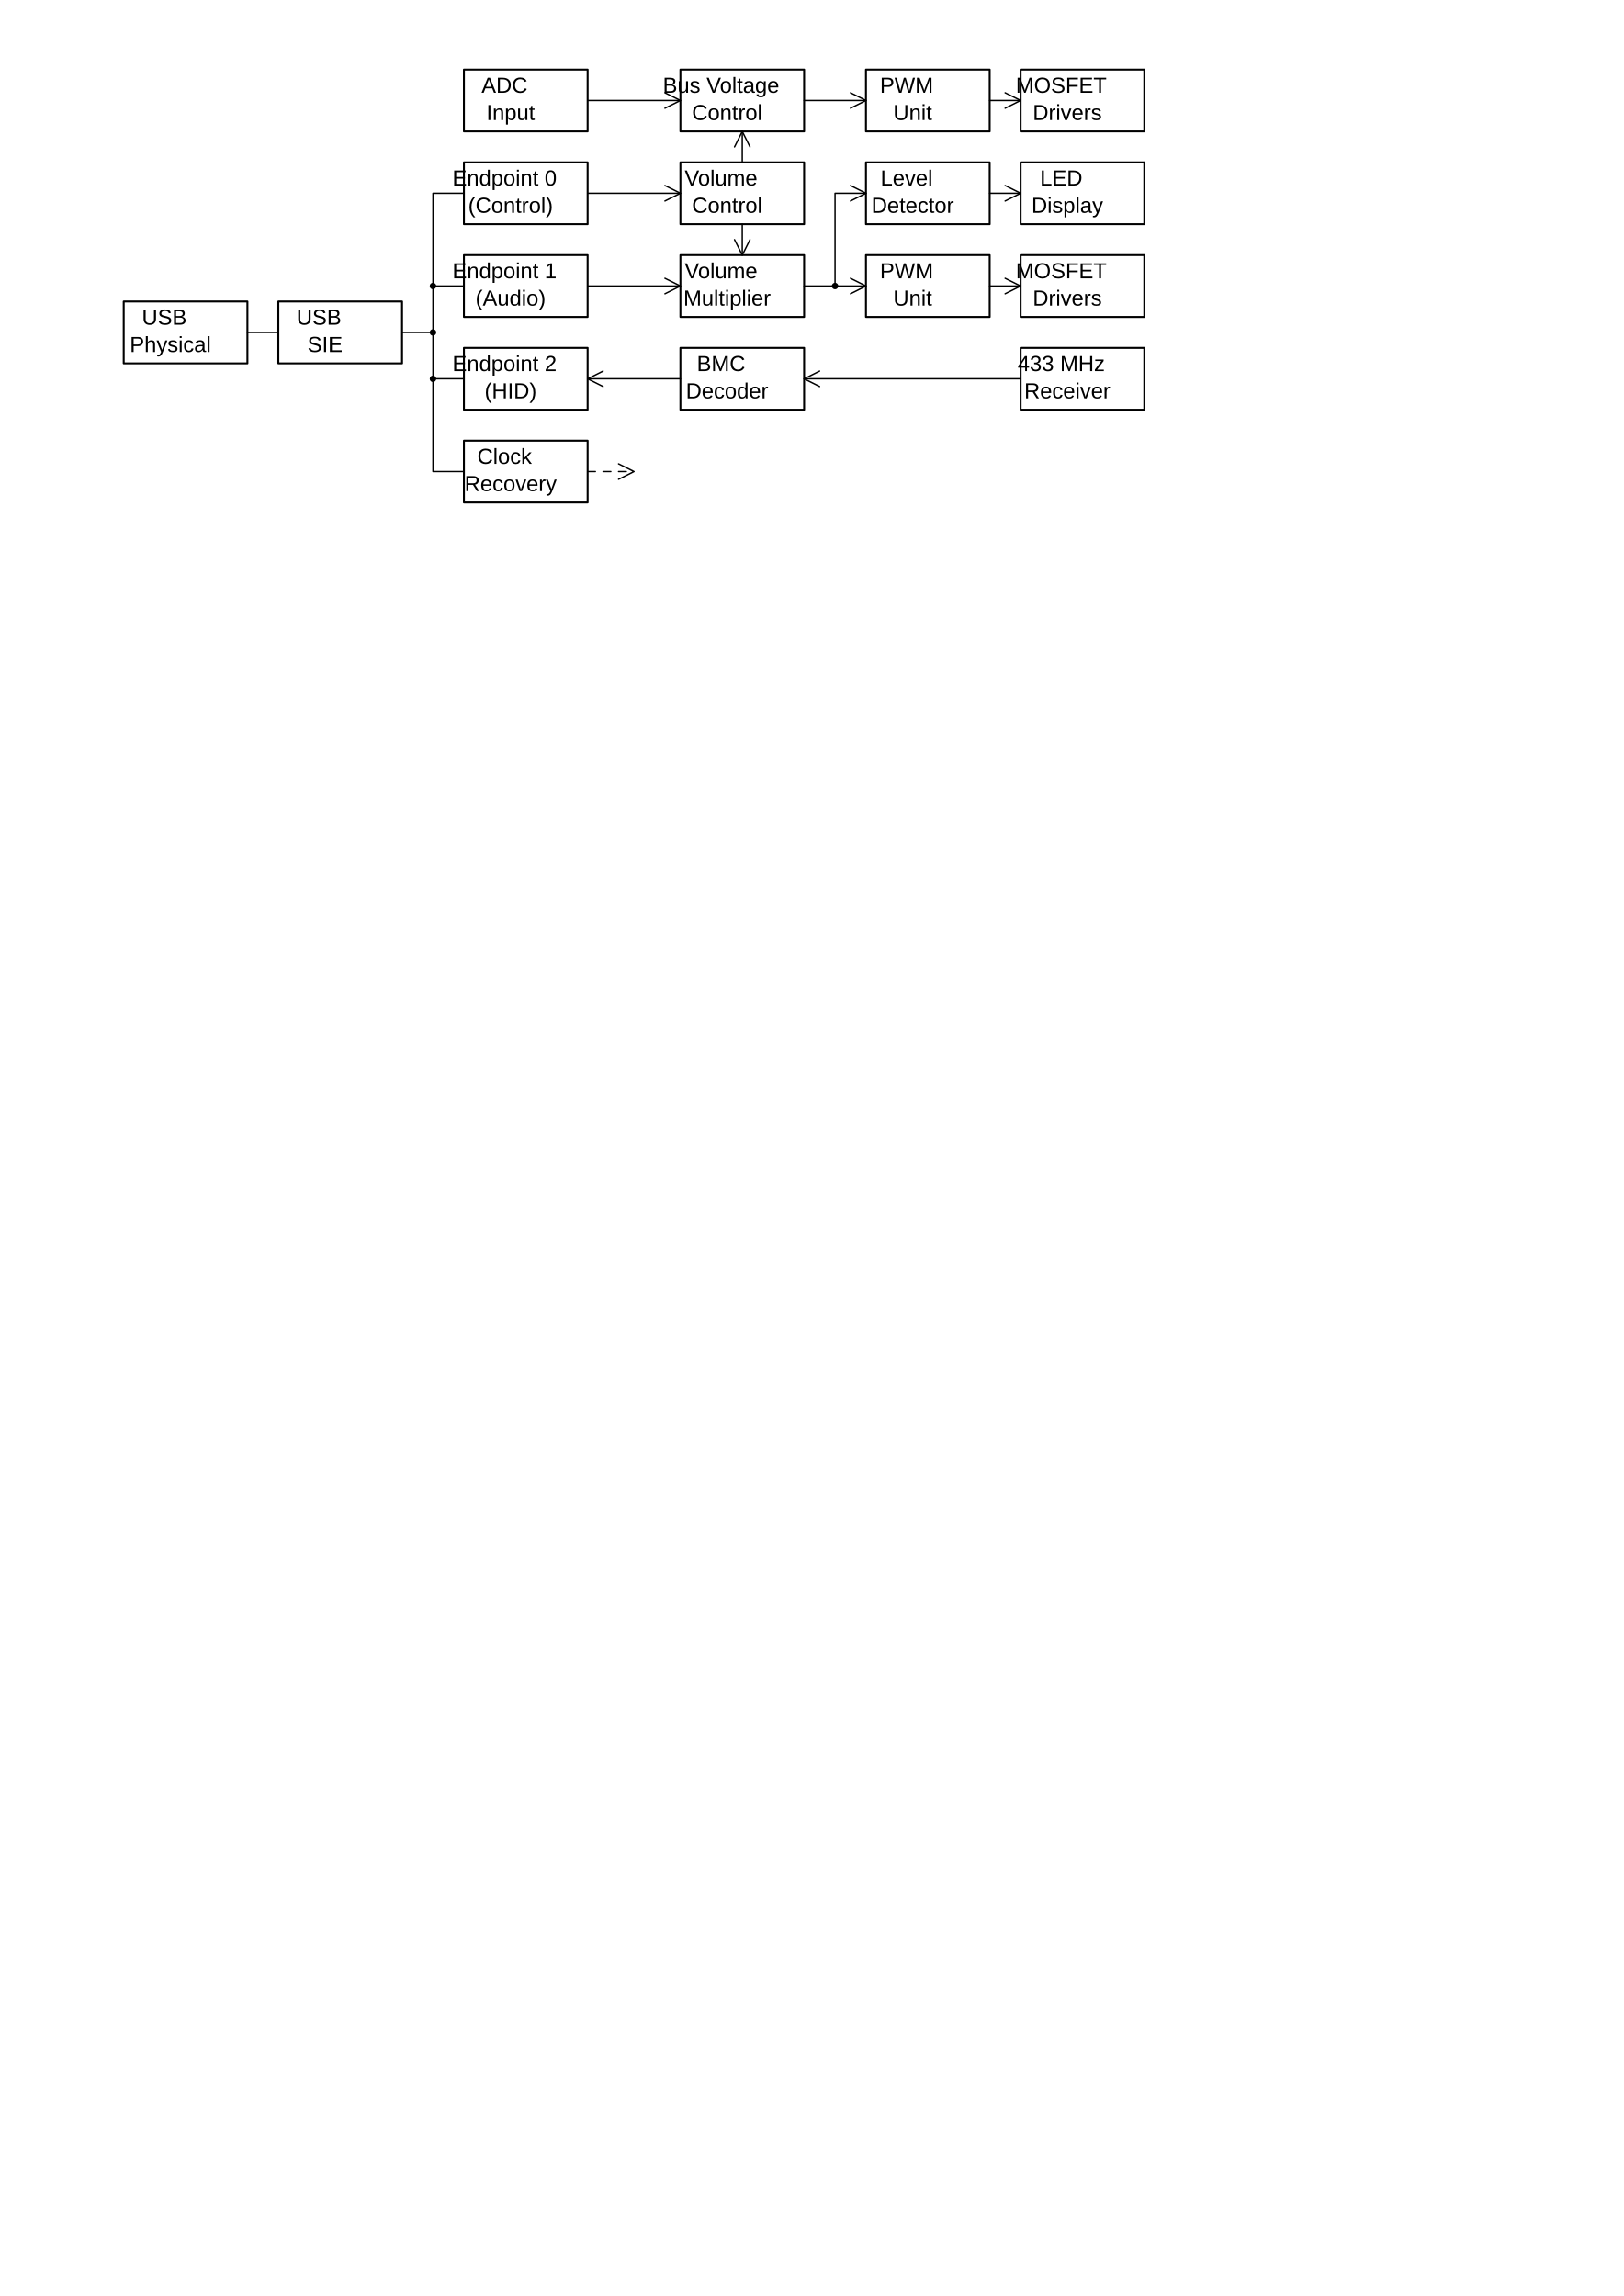
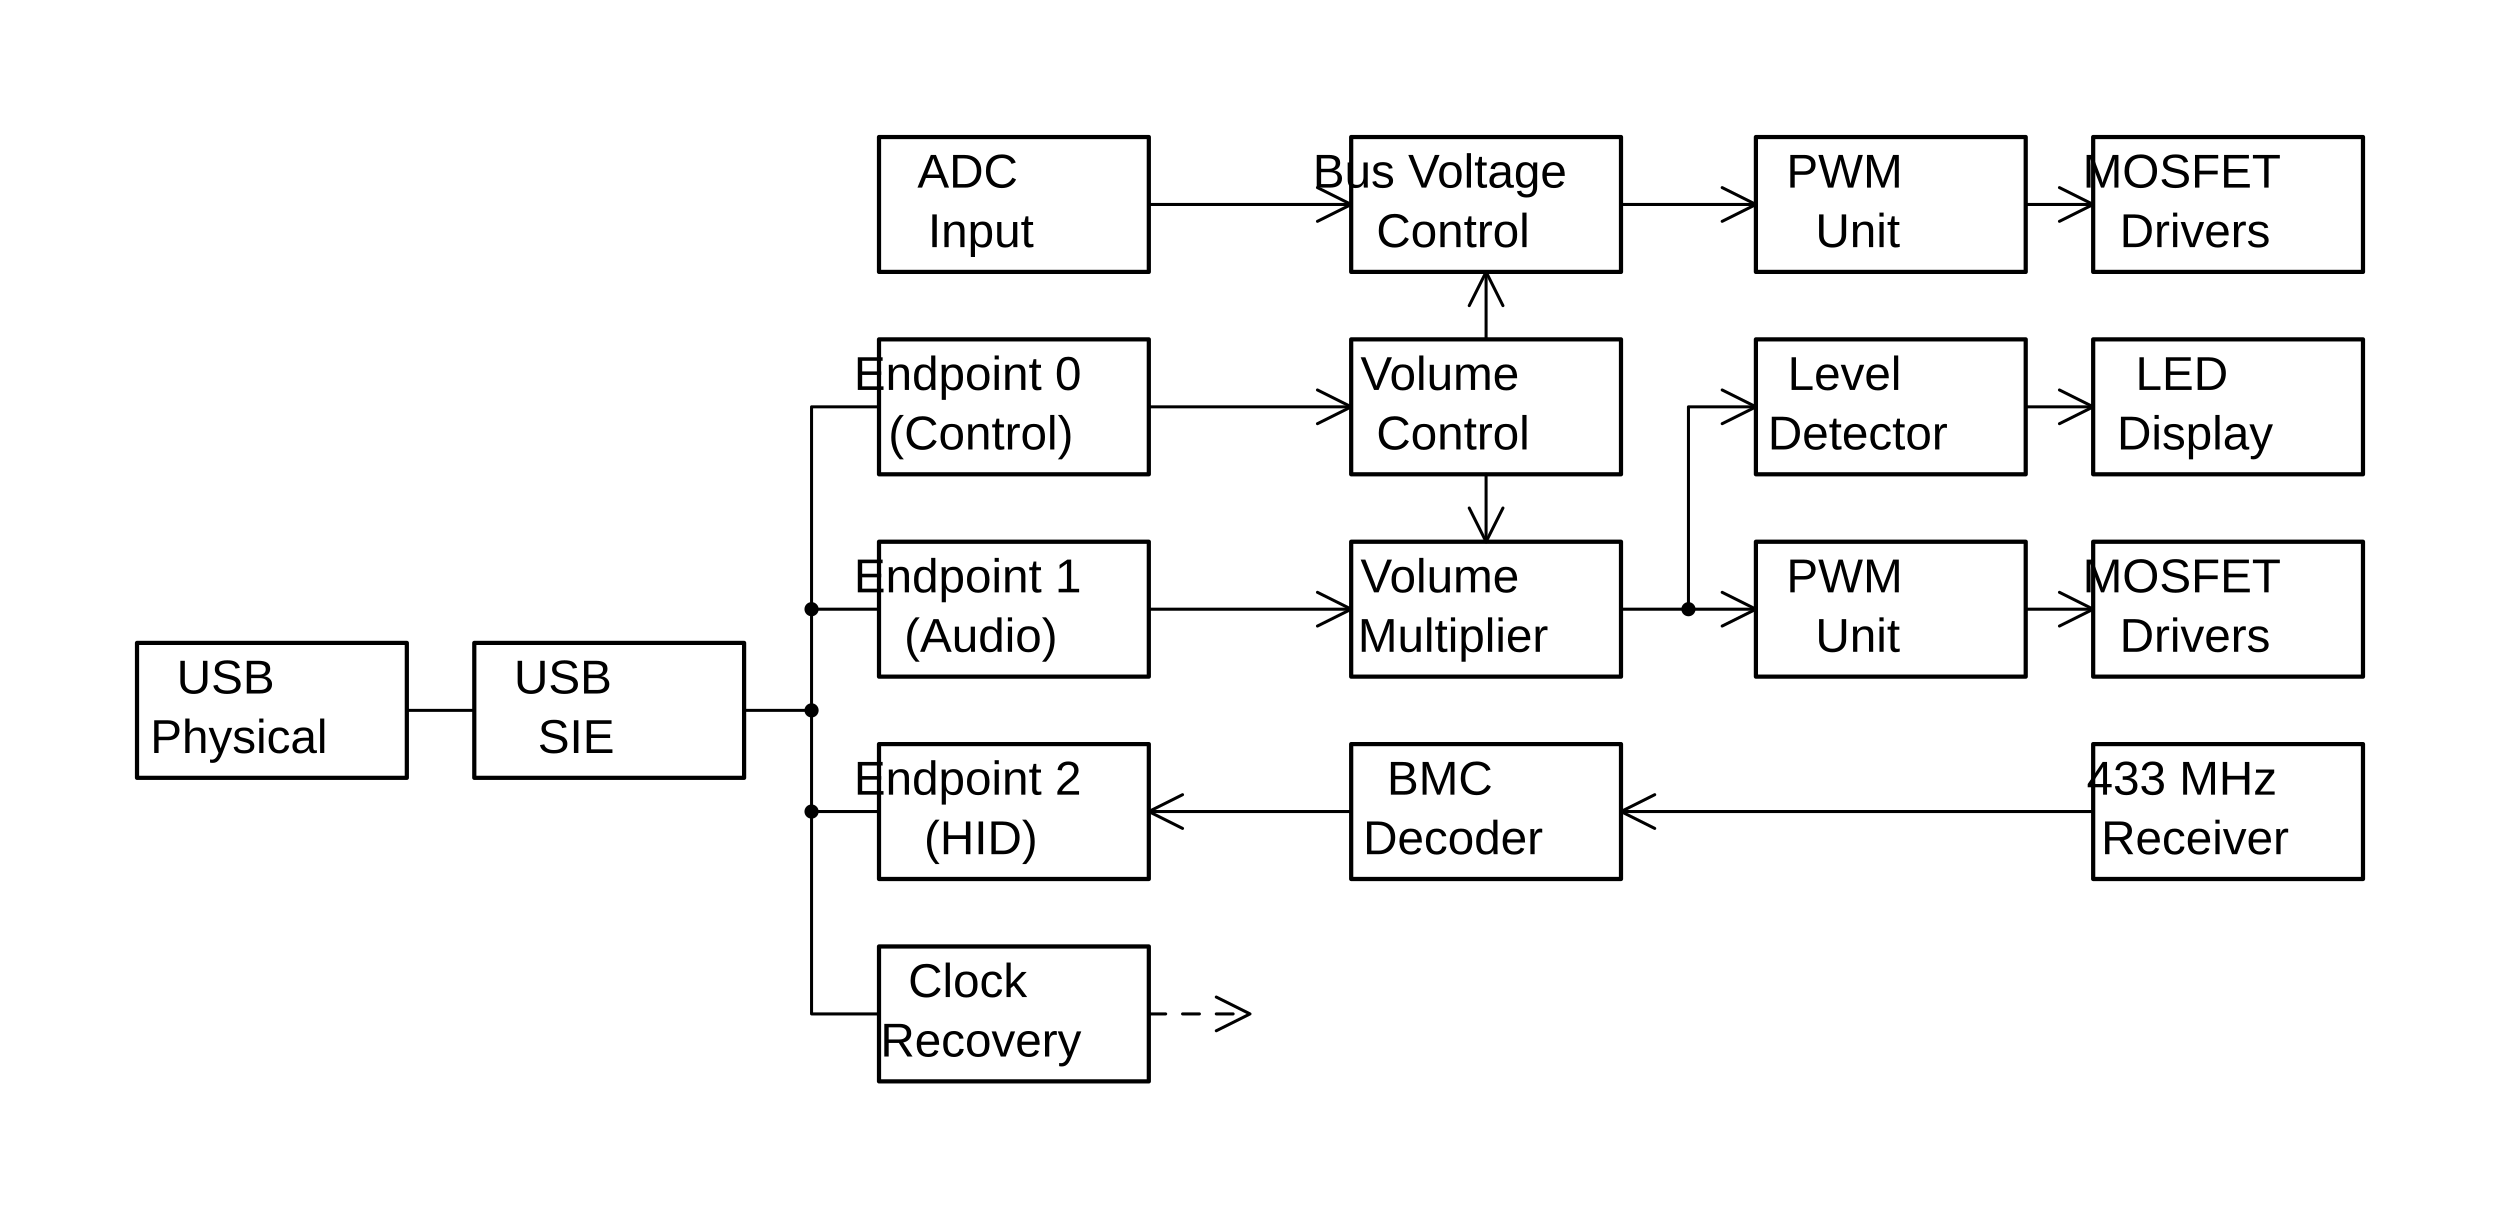
- <svg xmlns="http://www.w3.org/2000/svg" width="210mm" height="297mm" viewBox="0 0 744.094 1052.362" id="svg2" version="1.1">
+ <svg xmlns="http://www.w3.org/2000/svg" width="148.25mm" height="72.25mm" viewBox="0 0 525.295 256.004" id="svg2" version="1.1">
  <defs id="defs4">
    <pattern y="0" x="0" height="6" width="6" patternUnits="userSpaceOnUse" id="EMFhbasepattern" />
  </defs>
-   <g id="layer1">
+   <g id="layer1" transform="translate(-27.90357,-3.10036)">
    <rect style="opacity:1;fill:none;fill-opacity:1;stroke:#000000;stroke-width:0.886;stroke-linecap:round;stroke-linejoin:round;stroke-miterlimit:4;stroke-dasharray:none;stroke-dashoffset:0;stroke-opacity:1" id="rect4138-6-0-6-5" width="56.693" height="28.346" x="56.693" y="138.189" />
    <text xml:space="preserve" style="font-style:normal;font-variant:normal;font-weight:normal;font-stretch:normal;font-size:10px;font-family:arial;-inkscape-font-specification:arial;text-align:center;text-anchor:middle;opacity:1;fill:#000000;fill-opacity:1;stroke:none;stroke-width:0.25;stroke-linecap:round;stroke-linejoin:round;stroke-miterlimit:4;stroke-dasharray:none;stroke-dashoffset:0;stroke-opacity:1" x="85.039" y="148.819" id="text4140-7-1-2-1">
      <tspan x="85.039" y="148.819" id="tspan5020-5-0">USB</tspan>
      <tspan x="85.039" y="161.319" id="tspan4416">Physical</tspan>
    </text>
    <rect y="74.409" x="212.598" height="28.346" width="56.693" id="rect4418" style="opacity:1;fill:none;fill-opacity:1;stroke:#000000;stroke-width:0.886;stroke-linecap:round;stroke-linejoin:round;stroke-miterlimit:4;stroke-dasharray:none;stroke-dashoffset:0;stroke-opacity:1" />
    <text id="text4421" y="85.039" x="240.945" style="font-style:normal;font-variant:normal;font-weight:normal;font-stretch:normal;font-size:10px;font-family:arial;-inkscape-font-specification:arial;text-align:center;text-anchor:middle;opacity:1;fill:#000000;fill-opacity:1;stroke:none;stroke-width:0.25;stroke-linecap:round;stroke-linejoin:round;stroke-miterlimit:4;stroke-dasharray:none;stroke-dashoffset:0;stroke-opacity:1" xml:space="preserve">
      <tspan y="85.039" x="240.945" id="tspan4429">Endpoint 0</tspan>
      <tspan y="97.539" x="240.945" id="tspan4433">(Control)</tspan>
    </text>
    <rect y="138.189" x="127.559" height="28.346" width="56.693" id="rect4435" style="opacity:1;fill:none;fill-opacity:1;stroke:#000000;stroke-width:0.886;stroke-linecap:round;stroke-linejoin:round;stroke-miterlimit:4;stroke-dasharray:none;stroke-dashoffset:0;stroke-opacity:1" />
    <text id="text4437" y="148.819" x="155.906" style="font-style:normal;font-variant:normal;font-weight:normal;font-stretch:normal;font-size:10px;font-family:arial;-inkscape-font-specification:arial;text-align:center;text-anchor:middle;opacity:1;fill:#000000;fill-opacity:1;stroke:none;stroke-width:0.25;stroke-linecap:round;stroke-linejoin:round;stroke-miterlimit:4;stroke-dasharray:none;stroke-dashoffset:0;stroke-opacity:1" xml:space="preserve">
      <tspan id="tspan4439" y="148.819" x="155.906">USB</tspan>
      <tspan id="tspan4441" y="161.319" x="155.906">SIE</tspan>
    </text>
    <rect y="116.929" x="212.598" height="28.346" width="56.693" id="rect4418-6" style="opacity:1;fill:none;fill-opacity:1;stroke:#000000;stroke-width:0.886;stroke-linecap:round;stroke-linejoin:round;stroke-miterlimit:4;stroke-dasharray:none;stroke-dashoffset:0;stroke-opacity:1" />
    <text id="text4421-3" y="127.559" x="240.945" style="font-style:normal;font-variant:normal;font-weight:normal;font-stretch:normal;font-size:10px;font-family:arial;-inkscape-font-specification:arial;text-align:center;text-anchor:middle;opacity:1;fill:#000000;fill-opacity:1;stroke:none;stroke-width:0.25;stroke-linecap:round;stroke-linejoin:round;stroke-miterlimit:4;stroke-dasharray:none;stroke-dashoffset:0;stroke-opacity:1" xml:space="preserve">
      <tspan y="127.559" x="240.945" id="tspan4429-7">Endpoint 1</tspan>
      <tspan y="140.059" x="240.945" id="tspan4433-4">(Audio)</tspan>
    </text>
    <rect style="opacity:1;fill:none;fill-opacity:1;stroke:#000000;stroke-width:0.886;stroke-linecap:round;stroke-linejoin:round;stroke-miterlimit:4;stroke-dasharray:none;stroke-dashoffset:0;stroke-opacity:1" id="rect4467" width="56.693" height="28.346" x="212.598" y="159.449" />
    <text xml:space="preserve" style="font-style:normal;font-variant:normal;font-weight:normal;font-stretch:normal;font-size:10px;font-family:arial;-inkscape-font-specification:arial;text-align:center;text-anchor:middle;opacity:1;fill:#000000;fill-opacity:1;stroke:none;stroke-width:0.25;stroke-linecap:round;stroke-linejoin:round;stroke-miterlimit:4;stroke-dasharray:none;stroke-dashoffset:0;stroke-opacity:1" x="240.945" y="170.079" id="text4469">
      <tspan id="tspan4471" x="240.945" y="170.079">Endpoint 2</tspan>
      <tspan id="tspan4473" x="240.945" y="182.579">(HID)</tspan>
    </text>
    <rect y="201.969" x="212.598" height="28.346" width="56.693" id="rect4418-6-6" style="opacity:1;fill:none;fill-opacity:1;stroke:#000000;stroke-width:0.886;stroke-linecap:round;stroke-linejoin:round;stroke-miterlimit:4;stroke-dasharray:none;stroke-dashoffset:0;stroke-opacity:1" />
    <text id="text4421-3-6" y="212.598" x="240.945" style="font-style:normal;font-variant:normal;font-weight:normal;font-stretch:normal;font-size:10px;font-family:arial;-inkscape-font-specification:arial;text-align:center;text-anchor:middle;opacity:1;fill:#000000;fill-opacity:1;stroke:none;stroke-width:0.25;stroke-linecap:round;stroke-linejoin:round;stroke-miterlimit:4;stroke-dasharray:none;stroke-dashoffset:0;stroke-opacity:1" xml:space="preserve">
      <tspan y="212.598" x="240.945" id="tspan4433-4-6">Clock</tspan>
      <tspan y="225.098" x="240.945" id="tspan4501">Recovery</tspan>
    </text>
    <rect y="116.929" x="311.811" height="28.346" width="56.693" id="rect4418-4" style="opacity:1;fill:none;fill-opacity:1;stroke:#000000;stroke-width:0.886;stroke-linecap:round;stroke-linejoin:round;stroke-miterlimit:4;stroke-dasharray:none;stroke-dashoffset:0;stroke-opacity:1" />
    <text id="text4421-6" y="127.559" x="340.158" style="font-style:normal;font-variant:normal;font-weight:normal;font-stretch:normal;font-size:10px;font-family:arial;-inkscape-font-specification:arial;text-align:center;text-anchor:middle;opacity:1;fill:#000000;fill-opacity:1;stroke:none;stroke-width:0.25;stroke-linecap:round;stroke-linejoin:round;stroke-miterlimit:4;stroke-dasharray:none;stroke-dashoffset:0;stroke-opacity:1" xml:space="preserve">
      <tspan y="127.559" x="340.158" id="tspan4433-1">Volume</tspan>
      <tspan y="140.059" x="340.158" id="tspan4529">Multiplier</tspan>
    </text>
    <path style="opacity:1;fill:none;fill-opacity:1;stroke:#000000;stroke-width:0.638;stroke-linecap:round;stroke-linejoin:round;stroke-miterlimit:4;stroke-dasharray:none;stroke-dashoffset:0;stroke-opacity:1" d="m 184.252,152.362 14.173,0 0,-63.78 14.173,0" id="path4531" />
    <path style="opacity:1;fill:none;fill-opacity:1;stroke:#000000;stroke-width:0.638;stroke-linecap:round;stroke-linejoin:round;stroke-miterlimit:4;stroke-dasharray:none;stroke-dashoffset:0;stroke-opacity:1" d="m 198.425,152.362 0,63.78 14.173,0" id="path4533" />
    <path style="opacity:1;fill:none;fill-opacity:1;stroke:#000000;stroke-width:0.638;stroke-linecap:round;stroke-linejoin:round;stroke-miterlimit:4;stroke-dasharray:none;stroke-dashoffset:0;stroke-opacity:1" d="m 212.598,173.622 -14.173,0" id="path4535" />
    <path style="opacity:1;fill:none;fill-opacity:1;stroke:#000000;stroke-width:0.638;stroke-linecap:round;stroke-linejoin:round;stroke-miterlimit:4;stroke-dasharray:none;stroke-dashoffset:0;stroke-opacity:1" d="m 212.598,131.102 -14.173,0" id="path4537" />
    <circle style="opacity:1;fill:#000000;fill-opacity:1;stroke:none;stroke-width:0.638;stroke-linecap:round;stroke-linejoin:round;stroke-miterlimit:4;stroke-dasharray:none;stroke-dashoffset:0;stroke-opacity:1" id="path4160-3-9-1-2" cx="198.425" cy="131.102" r="1.49" />
    <circle style="opacity:1;fill:#000000;fill-opacity:1;stroke:none;stroke-width:0.638;stroke-linecap:round;stroke-linejoin:round;stroke-miterlimit:4;stroke-dasharray:none;stroke-dashoffset:0;stroke-opacity:1" id="path4160-3-9-1-3" cx="198.425" cy="152.362" r="1.49" />
    <circle style="opacity:1;fill:#000000;fill-opacity:1;stroke:none;stroke-width:0.638;stroke-linecap:round;stroke-linejoin:round;stroke-miterlimit:4;stroke-dasharray:none;stroke-dashoffset:0;stroke-opacity:1" id="path4160-3-9-1-37" cx="198.425" cy="173.622" r="1.49" />
    <path style="opacity:1;fill:none;fill-opacity:1;stroke:#000000;stroke-width:0.638;stroke-linecap:round;stroke-linejoin:round;stroke-miterlimit:4;stroke-dasharray:none;stroke-dashoffset:0;stroke-opacity:1" d="m 113.386,152.362 14.173,0" id="path4566" />
    <path style="opacity:1;fill:none;fill-opacity:1;stroke:#000000;stroke-width:0.638;stroke-linecap:round;stroke-linejoin:round;stroke-miterlimit:4;stroke-dasharray:none;stroke-dashoffset:0;stroke-opacity:1" d="m 269.291,216.142 3.543,0" id="path4569" />
    <path style="opacity:1;fill:none;fill-opacity:1;stroke:#000000;stroke-width:0.638;stroke-linecap:round;stroke-linejoin:round;stroke-miterlimit:4;stroke-dasharray:none;stroke-dashoffset:0;stroke-opacity:1" d="m 276.378,216.142 3.543,0" id="path4571" />
    <path style="opacity:1;fill:none;fill-opacity:1;stroke:#000000;stroke-width:0.638;stroke-linecap:round;stroke-linejoin:round;stroke-miterlimit:4;stroke-dasharray:none;stroke-dashoffset:0;stroke-opacity:1" d="m 283.465,216.142 3.543,0" id="path4573" />
    <path style="opacity:1;fill:none;fill-opacity:1;stroke:#000000;stroke-width:0.638;stroke-linecap:round;stroke-linejoin:round;stroke-miterlimit:4;stroke-dasharray:none;stroke-dashoffset:0;stroke-opacity:1" d="m 269.291,131.102 42.52,0" id="path4577" />
    <path style="opacity:1;fill:none;fill-opacity:1;stroke:#000000;stroke-width:0.638;stroke-linecap:round;stroke-linejoin:round;stroke-miterlimit:4;stroke-dasharray:none;stroke-dashoffset:0;stroke-opacity:1" d="m 336.614,109.843 3.543,7.087 3.543,-7.087" id="path4581" />
    <path style="opacity:1;fill:none;fill-opacity:1;stroke:#000000;stroke-width:0.638;stroke-linecap:round;stroke-linejoin:round;stroke-miterlimit:4;stroke-dasharray:none;stroke-dashoffset:0;stroke-opacity:1" d="m 304.724,127.559 7.087,3.543 -7.087,3.543" id="path4583" />
    <path style="opacity:1;fill:none;fill-opacity:1;stroke:#000000;stroke-width:0.638;stroke-linecap:round;stroke-linejoin:round;stroke-miterlimit:4;stroke-dasharray:none;stroke-dashoffset:0;stroke-opacity:1" d="m 283.465,212.598 7.087,3.543 -7.087,3.543" id="path4585" />
    <rect style="opacity:1;fill:none;fill-opacity:1;stroke:#000000;stroke-width:0.886;stroke-linecap:round;stroke-linejoin:round;stroke-miterlimit:4;stroke-dasharray:none;stroke-dashoffset:0;stroke-opacity:1" id="rect4619" width="56.693" height="28.346" x="311.811" y="159.449" />
    <text xml:space="preserve" style="font-style:normal;font-variant:normal;font-weight:normal;font-stretch:normal;font-size:10px;font-family:arial;-inkscape-font-specification:arial;text-align:center;text-anchor:middle;opacity:1;fill:#000000;fill-opacity:1;stroke:none;stroke-width:0.25;stroke-linecap:round;stroke-linejoin:round;stroke-miterlimit:4;stroke-dasharray:none;stroke-dashoffset:0;stroke-opacity:1" x="340.158" y="170.079" id="text4621">
      <tspan id="tspan4623" x="340.158" y="170.079">BMC</tspan>
      <tspan id="tspan4625" x="340.158" y="182.579">Decoder</tspan>
    </text>
    <path style="opacity:1;fill:none;fill-opacity:1;stroke:#000000;stroke-width:0.638;stroke-linecap:round;stroke-linejoin:round;stroke-miterlimit:4;stroke-dasharray:none;stroke-dashoffset:0;stroke-opacity:1" d="m 311.811,173.622 -42.52,0" id="path4635" />
    <path style="opacity:1;fill:none;fill-opacity:1;stroke:#000000;stroke-width:0.638;stroke-linecap:round;stroke-linejoin:round;stroke-miterlimit:4;stroke-dasharray:none;stroke-dashoffset:0;stroke-opacity:1" d="m 276.378,170.079 -7.087,3.543 7.087,3.543" id="path4637" />
    <rect style="opacity:1;fill:none;fill-opacity:1;stroke:#000000;stroke-width:0.886;stroke-linecap:round;stroke-linejoin:round;stroke-miterlimit:4;stroke-dasharray:none;stroke-dashoffset:0;stroke-opacity:1" id="rect4643" width="56.693" height="28.346" x="396.85" y="74.409" />
    <text xml:space="preserve" style="font-style:normal;font-variant:normal;font-weight:normal;font-stretch:normal;font-size:10px;font-family:arial;-inkscape-font-specification:arial;text-align:center;text-anchor:middle;opacity:1;fill:#000000;fill-opacity:1;stroke:none;stroke-width:0.25;stroke-linecap:round;stroke-linejoin:round;stroke-miterlimit:4;stroke-dasharray:none;stroke-dashoffset:0;stroke-opacity:1" x="425.197" y="85.039" id="text4645">
      <tspan id="tspan4649" x="425.197" y="85.039">Level</tspan>
      <tspan x="425.197" y="97.539" id="tspan4653">Detector</tspan>
    </text>
    <rect style="opacity:1;fill:none;fill-opacity:1;stroke:#000000;stroke-width:0.886;stroke-linecap:round;stroke-linejoin:round;stroke-miterlimit:4;stroke-dasharray:none;stroke-dashoffset:0;stroke-opacity:1" id="rect4643-5" width="56.693" height="28.346" x="467.716" y="74.409" />
    <rect style="opacity:1;fill:none;fill-opacity:1;stroke:#000000;stroke-width:0.886;stroke-linecap:round;stroke-linejoin:round;stroke-miterlimit:4;stroke-dasharray:none;stroke-dashoffset:0;stroke-opacity:1" id="rect4138-6-0-6-5-1" width="56.693" height="28.346" x="212.598" y="31.89" />
    <text xml:space="preserve" style="font-style:normal;font-variant:normal;font-weight:normal;font-stretch:normal;font-size:10px;font-family:arial;-inkscape-font-specification:arial;text-align:center;text-anchor:middle;opacity:1;fill:#000000;fill-opacity:1;stroke:none;stroke-width:0.25;stroke-linecap:round;stroke-linejoin:round;stroke-miterlimit:4;stroke-dasharray:none;stroke-dashoffset:0;stroke-opacity:1" x="240.945" y="42.52" id="text4140-7-1-2-1-7">
      <tspan x="240.945" y="42.52" id="tspan4416-6">ADC</tspan>
      <tspan x="240.945" y="55.02" id="tspan4716">Input</tspan>
    </text>
    <rect y="31.89" x="311.811" height="28.346" width="56.693" id="rect4718" style="opacity:1;fill:none;fill-opacity:1;stroke:#000000;stroke-width:0.886;stroke-linecap:round;stroke-linejoin:round;stroke-miterlimit:4;stroke-dasharray:none;stroke-dashoffset:0;stroke-opacity:1" />
    <text id="text4720" y="42.52" x="340.158" style="font-style:normal;font-variant:normal;font-weight:normal;font-stretch:normal;font-size:10px;font-family:arial;-inkscape-font-specification:arial;text-align:center;text-anchor:middle;opacity:1;fill:#000000;fill-opacity:1;stroke:none;stroke-width:0.25;stroke-linecap:round;stroke-linejoin:round;stroke-miterlimit:4;stroke-dasharray:none;stroke-dashoffset:0;stroke-opacity:1" xml:space="preserve">
      <tspan id="tspan4724" y="42.52" x="340.158">Bus Voltage</tspan>
      <tspan y="55.02" x="340.158" id="tspan4728">Control</tspan>
    </text>
    <rect y="31.89" x="396.85" height="28.346" width="56.693" id="rect4718-7" style="opacity:1;fill:none;fill-opacity:1;stroke:#000000;stroke-width:0.886;stroke-linecap:round;stroke-linejoin:round;stroke-miterlimit:4;stroke-dasharray:none;stroke-dashoffset:0;stroke-opacity:1" />
    <text id="text4720-9" y="42.52" x="425.197" style="font-style:normal;font-variant:normal;font-weight:normal;font-stretch:normal;font-size:10px;font-family:arial;-inkscape-font-specification:arial;text-align:center;text-anchor:middle;opacity:1;fill:#000000;fill-opacity:1;stroke:none;stroke-width:0.25;stroke-linecap:round;stroke-linejoin:round;stroke-miterlimit:4;stroke-dasharray:none;stroke-dashoffset:0;stroke-opacity:1" xml:space="preserve">
      <tspan y="42.52" x="425.197" id="tspan4728-2">PWM</tspan>
      <tspan y="55.02" x="425.197" id="tspan4756">Unit</tspan>
    </text>
    <path style="opacity:1;fill:none;fill-opacity:1;stroke:#000000;stroke-width:0.638;stroke-linecap:round;stroke-linejoin:round;stroke-miterlimit:4;stroke-dasharray:none;stroke-dashoffset:0;stroke-opacity:1" d="m 269.291,46.063 42.52,-2e-5" id="path4782" />
    <path style="opacity:1;fill:none;fill-opacity:1;stroke:#000000;stroke-width:0.638;stroke-linecap:round;stroke-linejoin:round;stroke-miterlimit:4;stroke-dasharray:none;stroke-dashoffset:0;stroke-opacity:1" d="m 304.724,42.52 7.087,3.543 -7.087,3.543" id="path4784" />
    <path id="path4786" d="m 368.504,46.063 28.346,-6e-5" style="opacity:1;fill:none;fill-opacity:1;stroke:#000000;stroke-width:0.638;stroke-linecap:round;stroke-linejoin:round;stroke-miterlimit:4;stroke-dasharray:none;stroke-dashoffset:0;stroke-opacity:1" />
    <path id="path4788" d="m 389.764,42.52 7.087,3.543 -7.087,3.543" style="opacity:1;fill:none;fill-opacity:1;stroke:#000000;stroke-width:0.638;stroke-linecap:round;stroke-linejoin:round;stroke-miterlimit:4;stroke-dasharray:none;stroke-dashoffset:0;stroke-opacity:1" />
    <rect style="opacity:1;fill:none;fill-opacity:1;stroke:#000000;stroke-width:0.886;stroke-linecap:round;stroke-linejoin:round;stroke-miterlimit:4;stroke-dasharray:none;stroke-dashoffset:0;stroke-opacity:1" id="rect4790" width="56.693" height="28.346" x="467.717" y="31.89" />
    <text xml:space="preserve" style="font-style:normal;font-variant:normal;font-weight:normal;font-stretch:normal;font-size:10px;font-family:arial;-inkscape-font-specification:arial;text-align:center;text-anchor:middle;opacity:1;fill:#000000;fill-opacity:1;stroke:none;stroke-width:0.25;stroke-linecap:round;stroke-linejoin:round;stroke-miterlimit:4;stroke-dasharray:none;stroke-dashoffset:0;stroke-opacity:1" x="496.063" y="42.52" id="text4792">
      <tspan id="tspan4796" x="496.063" y="42.52">MOSFET</tspan>
      <tspan x="496.063" y="55.02" id="tspan4804">Drivers</tspan>
    </text>
    <path style="opacity:1;fill:none;fill-opacity:1;stroke:#000000;stroke-width:0.638;stroke-linecap:round;stroke-linejoin:round;stroke-miterlimit:4;stroke-dasharray:none;stroke-dashoffset:0;stroke-opacity:1" d="m 453.543,46.063 14.173,0" id="path4798" />
    <path style="opacity:1;fill:none;fill-opacity:1;stroke:#000000;stroke-width:0.638;stroke-linecap:round;stroke-linejoin:round;stroke-miterlimit:4;stroke-dasharray:none;stroke-dashoffset:0;stroke-opacity:1" d="m 460.63,42.52 7.087,3.543 -7.087,3.543" id="path4800" />
    <rect style="opacity:1;fill:none;fill-opacity:1;stroke:#000000;stroke-width:0.886;stroke-linecap:round;stroke-linejoin:round;stroke-miterlimit:4;stroke-dasharray:none;stroke-dashoffset:0;stroke-opacity:1" id="rect4806" width="56.693" height="28.346" x="396.85" y="116.929" />
    <text xml:space="preserve" style="font-style:normal;font-variant:normal;font-weight:normal;font-stretch:normal;font-size:10px;font-family:arial;-inkscape-font-specification:arial;text-align:center;text-anchor:middle;opacity:1;fill:#000000;fill-opacity:1;stroke:none;stroke-width:0.25;stroke-linecap:round;stroke-linejoin:round;stroke-miterlimit:4;stroke-dasharray:none;stroke-dashoffset:0;stroke-opacity:1" x="425.197" y="127.559" id="text4808">
      <tspan id="tspan4810" x="425.197" y="127.559">PWM</tspan>
      <tspan id="tspan4812" x="425.197" y="140.059">Unit</tspan>
    </text>
    <path style="opacity:1;fill:none;fill-opacity:1;stroke:#000000;stroke-width:0.638;stroke-linecap:round;stroke-linejoin:round;stroke-miterlimit:4;stroke-dasharray:none;stroke-dashoffset:0;stroke-opacity:1" d="m 368.504,131.102 28.346,0" id="path4814" />
    <path style="opacity:1;fill:none;fill-opacity:1;stroke:#000000;stroke-width:0.638;stroke-linecap:round;stroke-linejoin:round;stroke-miterlimit:4;stroke-dasharray:none;stroke-dashoffset:0;stroke-opacity:1" d="m 389.764,127.559 7.087,3.543 -7.087,3.543" id="path4816" />
    <rect y="116.929" x="467.717" height="28.346" width="56.693" id="rect4818" style="opacity:1;fill:none;fill-opacity:1;stroke:#000000;stroke-width:0.886;stroke-linecap:round;stroke-linejoin:round;stroke-miterlimit:4;stroke-dasharray:none;stroke-dashoffset:0;stroke-opacity:1" />
    <text id="text4820" y="127.559" x="496.063" style="font-style:normal;font-variant:normal;font-weight:normal;font-stretch:normal;font-size:10px;font-family:arial;-inkscape-font-specification:arial;text-align:center;text-anchor:middle;opacity:1;fill:#000000;fill-opacity:1;stroke:none;stroke-width:0.25;stroke-linecap:round;stroke-linejoin:round;stroke-miterlimit:4;stroke-dasharray:none;stroke-dashoffset:0;stroke-opacity:1" xml:space="preserve">
      <tspan y="127.559" x="496.063" id="tspan4822">MOSFET</tspan>
      <tspan id="tspan4824" y="140.059" x="496.063">Drivers</tspan>
    </text>
    <path id="path4826" d="m 453.543,131.102 14.173,0" style="opacity:1;fill:none;fill-opacity:1;stroke:#000000;stroke-width:0.638;stroke-linecap:round;stroke-linejoin:round;stroke-miterlimit:4;stroke-dasharray:none;stroke-dashoffset:0;stroke-opacity:1" />
    <path id="path4828" d="m 460.63,127.559 7.087,3.543 -7.087,3.543" style="opacity:1;fill:none;fill-opacity:1;stroke:#000000;stroke-width:0.638;stroke-linecap:round;stroke-linejoin:round;stroke-miterlimit:4;stroke-dasharray:none;stroke-dashoffset:0;stroke-opacity:1" />
    <circle style="opacity:1;fill:#000000;fill-opacity:1;stroke:none;stroke-width:0.638;stroke-linecap:round;stroke-linejoin:round;stroke-miterlimit:4;stroke-dasharray:none;stroke-dashoffset:0;stroke-opacity:1" id="path4160-3-9-1-37-9" cx="382.677" cy="131.102" r="1.49" />
    <path style="opacity:1;fill:none;fill-opacity:1;stroke:#000000;stroke-width:0.638;stroke-linecap:round;stroke-linejoin:round;stroke-miterlimit:4;stroke-dasharray:none;stroke-dashoffset:0;stroke-opacity:1" d="m 382.677,131.102 0,-42.52 14.173,0" id="path4845" />
    <path style="opacity:1;fill:none;fill-opacity:1;stroke:#000000;stroke-width:0.638;stroke-linecap:round;stroke-linejoin:round;stroke-miterlimit:4;stroke-dasharray:none;stroke-dashoffset:0;stroke-opacity:1" d="m 389.764,85.039 7.087,3.543 -7.087,3.543" id="path4847" />
    <path style="opacity:1;fill:none;fill-opacity:1;stroke:#000000;stroke-width:0.638;stroke-linecap:round;stroke-linejoin:round;stroke-miterlimit:4;stroke-dasharray:none;stroke-dashoffset:0;stroke-opacity:1" d="m 336.614,67.323 3.543,-7.087 3.543,7.087" id="path4851" />
    <rect style="opacity:1;fill:none;fill-opacity:1;stroke:#000000;stroke-width:0.886;stroke-linecap:round;stroke-linejoin:round;stroke-miterlimit:4;stroke-dasharray:none;stroke-dashoffset:0;stroke-opacity:1" id="rect4868" width="56.693" height="28.346" x="311.811" y="74.409" />
    <text xml:space="preserve" style="font-style:normal;font-variant:normal;font-weight:normal;font-stretch:normal;font-size:10px;font-family:arial;-inkscape-font-specification:arial;text-align:center;text-anchor:middle;opacity:1;fill:#000000;fill-opacity:1;stroke:none;stroke-width:0.25;stroke-linecap:round;stroke-linejoin:round;stroke-miterlimit:4;stroke-dasharray:none;stroke-dashoffset:0;stroke-opacity:1" x="340.158" y="85.039" id="text4870">
      <tspan id="tspan4872" x="340.158" y="85.039">Volume</tspan>
      <tspan id="tspan4874" x="340.158" y="97.539">Control</tspan>
    </text>
    <path style="opacity:1;fill:none;fill-opacity:1;stroke:#000000;stroke-width:0.638;stroke-linecap:round;stroke-linejoin:round;stroke-miterlimit:4;stroke-dasharray:none;stroke-dashoffset:0;stroke-opacity:1" d="m 269.291,88.583 42.52,0" id="path4876" />
    <path style="opacity:1;fill:none;fill-opacity:1;stroke:#000000;stroke-width:0.638;stroke-linecap:round;stroke-linejoin:round;stroke-miterlimit:4;stroke-dasharray:none;stroke-dashoffset:0;stroke-opacity:1" d="m 304.724,85.039 7.087,3.543 -7.087,3.543" id="path4878" />
    <path style="opacity:1;fill:none;fill-opacity:1;stroke:#000000;stroke-width:0.638;stroke-linecap:round;stroke-linejoin:round;stroke-miterlimit:4;stroke-dasharray:none;stroke-dashoffset:0;stroke-opacity:1" d="m 340.157,74.409 0,-14.173" id="path4880" />
    <path style="opacity:1;fill:none;fill-opacity:1;stroke:#000000;stroke-width:0.638;stroke-linecap:round;stroke-linejoin:round;stroke-miterlimit:4;stroke-dasharray:none;stroke-dashoffset:0;stroke-opacity:1" d="m 340.157,102.756 0,14.173" id="path4882" />
    <path style="opacity:1;fill:none;fill-opacity:1;stroke:#000000;stroke-width:0.638;stroke-linecap:round;stroke-linejoin:round;stroke-miterlimit:4;stroke-dasharray:none;stroke-dashoffset:0;stroke-opacity:1" d="m 453.543,88.583 14.173,0" id="path4242" />
    <path style="opacity:1;fill:none;fill-opacity:1;stroke:#000000;stroke-width:0.638;stroke-linecap:round;stroke-linejoin:round;stroke-miterlimit:4;stroke-dasharray:none;stroke-dashoffset:0;stroke-opacity:1" d="m 460.63,85.039 7.087,3.543 -7.087,3.543" id="path4244" />
    <text xml:space="preserve" style="font-style:normal;font-variant:normal;font-weight:normal;font-stretch:normal;font-size:10px;font-family:arial;-inkscape-font-specification:arial;text-align:center;text-anchor:middle;opacity:1;fill:#000000;fill-opacity:1;stroke:none;stroke-width:0.25;stroke-linecap:round;stroke-linejoin:round;stroke-miterlimit:4;stroke-dasharray:none;stroke-dashoffset:0;stroke-opacity:1" x="496.063" y="85.039" id="text4645-3">
      <tspan x="496.063" y="85.039" id="tspan4653-8">LED</tspan>
      <tspan x="496.063" y="97.539" id="tspan3507">Display</tspan>
    </text>
    <rect style="opacity:1;fill:none;fill-opacity:1;stroke:#000000;stroke-width:0.886;stroke-linecap:round;stroke-linejoin:round;stroke-miterlimit:4;stroke-dasharray:none;stroke-dashoffset:0;stroke-opacity:1" id="rect4138-6-0" width="56.693" height="28.346" x="467.717" y="159.449" />
    <text xml:space="preserve" style="font-style:normal;font-variant:normal;font-weight:normal;font-stretch:normal;font-size:10px;font-family:arial;-inkscape-font-specification:arial;text-align:center;text-anchor:middle;opacity:1;fill:#000000;fill-opacity:1;stroke:none;stroke-width:0.25;stroke-linecap:round;stroke-linejoin:round;stroke-miterlimit:4;stroke-dasharray:none;stroke-dashoffset:0;stroke-opacity:1" x="496.063" y="170.079" id="text4140-7-1">
      <tspan x="496.063" y="170.079" id="tspan4968-9">433 MHz</tspan>
      <tspan x="496.063" y="182.579" id="tspan5020">Receiver</tspan>
    </text>
    <path id="path3521" d="m 467.717,173.622 -99.213,0" style="opacity:1;fill:none;fill-opacity:1;stroke:#000000;stroke-width:0.638;stroke-linecap:round;stroke-linejoin:round;stroke-miterlimit:4;stroke-dasharray:none;stroke-dashoffset:0;stroke-opacity:1" />
    <path id="path3523" d="m 375.591,170.079 -7.087,3.543 7.087,3.543" style="opacity:1;fill:none;fill-opacity:1;stroke:#000000;stroke-width:0.638;stroke-linecap:round;stroke-linejoin:round;stroke-miterlimit:4;stroke-dasharray:none;stroke-dashoffset:0;stroke-opacity:1" />
  </g>
</svg>
